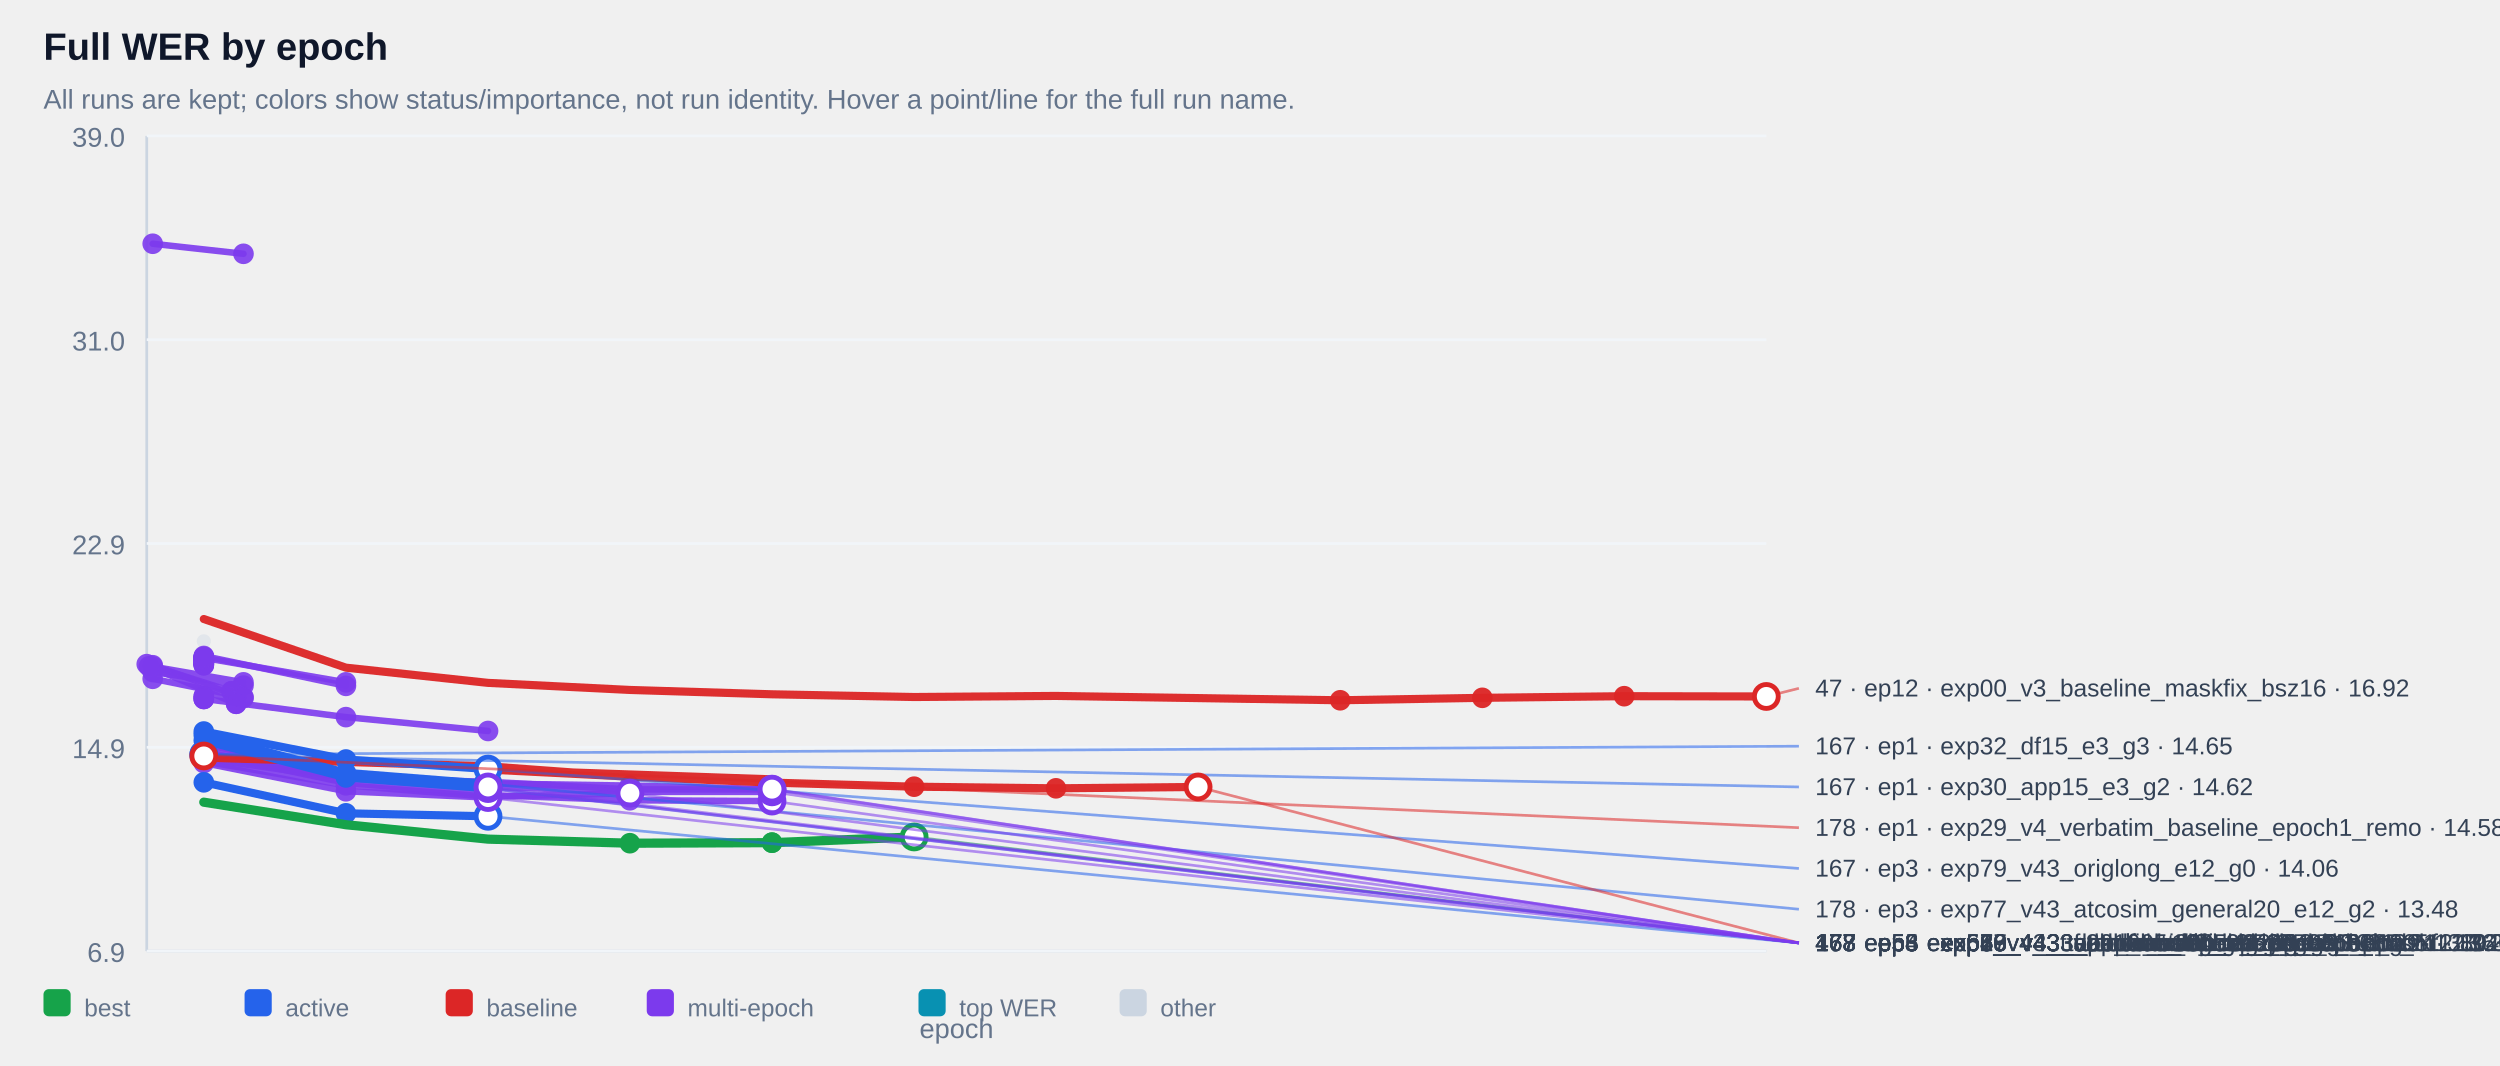
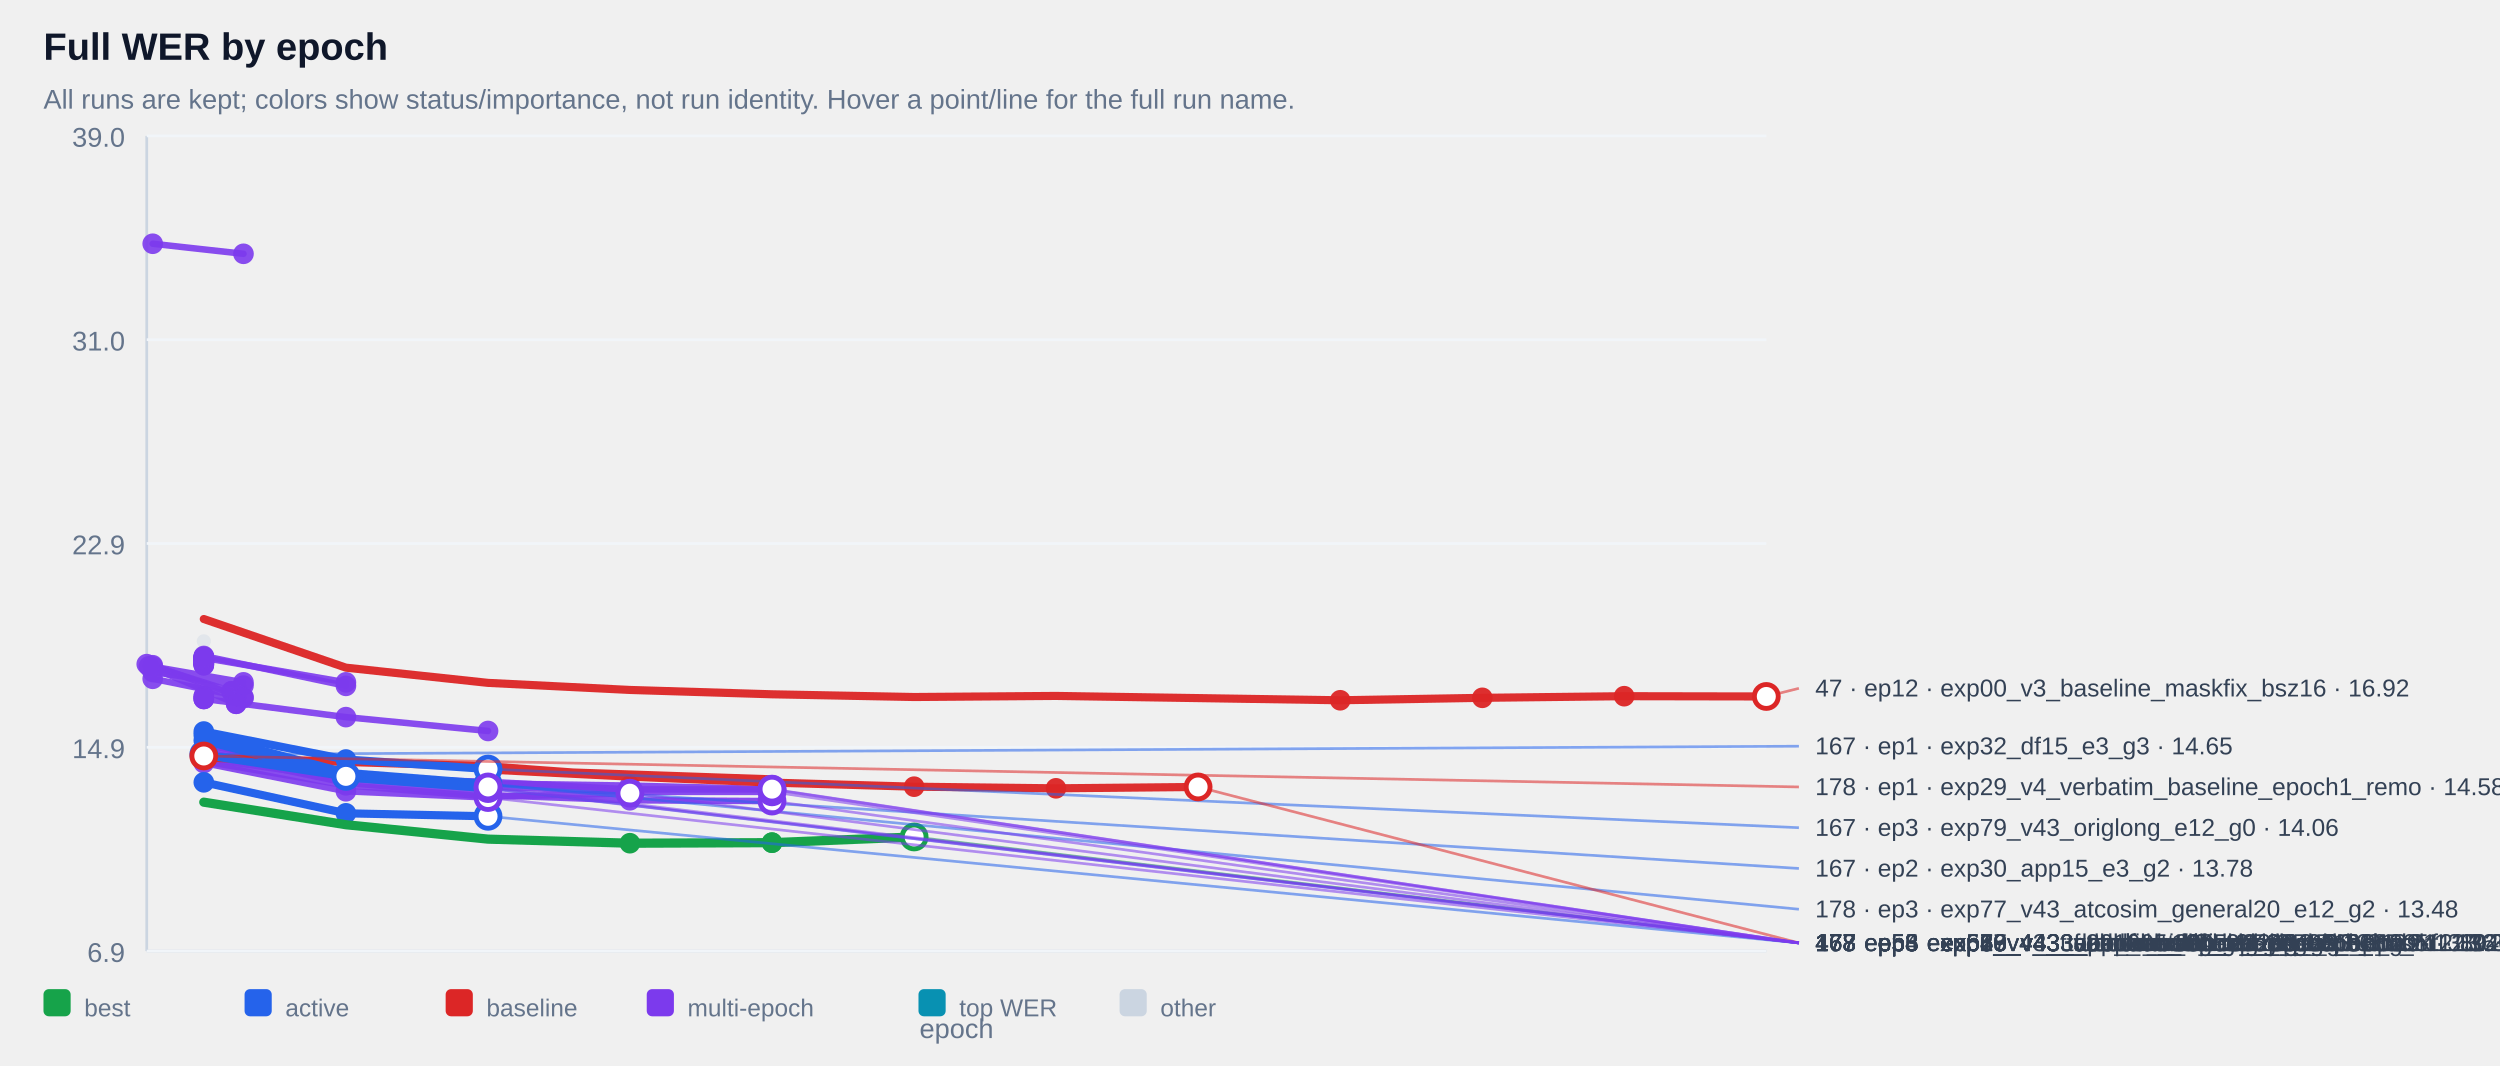
<svg xmlns="http://www.w3.org/2000/svg" width="100%" viewBox="0 0 920 392" style="max-width:920px;background:#ffffff;border:1px solid #e5e7eb;border-radius:10px;">
  <text x="16.0" y="22.0" font-size="14" fill="#0f172a" text-anchor="start" font-family="Arial, sans-serif" font-weight="700">Full WER by epoch</text>
  <text x="16.0" y="40.0" font-size="10" fill="#64748b" text-anchor="start" font-family="Arial, sans-serif" font-weight="400">All runs are kept; colors show status/importance, not run identity. Hover a point/line for the full run name.</text>
  <line x1="54" y1="50" x2="54" y2="350" stroke="#cbd5e1" />
  <line x1="54" y1="350" x2="650" y2="350" stroke="#cbd5e1" />
  <line x1="54" y1="350.0" x2="650" y2="350.0" stroke="#f1f5f9" />
  <text x="46.0" y="354.0" font-size="10" fill="#64748b" text-anchor="end" font-family="Arial, sans-serif" font-weight="400">6.9</text>
  <line x1="54" y1="275.0" x2="650" y2="275.0" stroke="#f1f5f9" />
  <text x="46.0" y="279.0" font-size="10" fill="#64748b" text-anchor="end" font-family="Arial, sans-serif" font-weight="400">14.9</text>
  <line x1="54" y1="200.0" x2="650" y2="200.0" stroke="#f1f5f9" />
  <text x="46.0" y="204.0" font-size="10" fill="#64748b" text-anchor="end" font-family="Arial, sans-serif" font-weight="400">22.9</text>
  <line x1="54" y1="125.0" x2="650" y2="125.0" stroke="#f1f5f9" />
  <text x="46.0" y="129.0" font-size="10" fill="#64748b" text-anchor="end" font-family="Arial, sans-serif" font-weight="400">31.0</text>
  <line x1="54" y1="50.0" x2="650" y2="50.0" stroke="#f1f5f9" />
  <text x="46.0" y="54.0" font-size="10" fill="#64748b" text-anchor="end" font-family="Arial, sans-serif" font-weight="400">39.0</text>
  <g opacity="0.38">
    <circle cx="75.0" cy="236.0" r="2.6" fill="#cbd5e1" />
  </g>
  <g opacity="0.90">
    <polyline points="56.2,89.7 89.6,93.4" fill="none" stroke="#7c3aed" stroke-width="2.4" stroke-linecap="round" stroke-linejoin="round" />
  </g>
  <g opacity="0.90">
    <circle cx="56.2" cy="89.7" r="3.8" fill="#7c3aed" />
  </g>
  <g opacity="0.90">
    <circle cx="89.6" cy="93.4" r="3.8" fill="#7c3aed" />
  </g>
  <g opacity="0.90">
    <polyline points="75.0,241.8 75.0,241.8" fill="none" stroke="#7c3aed" stroke-width="2.4" stroke-linecap="round" stroke-linejoin="round" />
  </g>
  <g opacity="0.90">
    <circle cx="75.0" cy="241.8" r="3.8" fill="#7c3aed" />
  </g>
  <g opacity="0.90">
    <circle cx="75.0" cy="241.8" r="3.8" fill="#7c3aed" />
  </g>
  <g opacity="0.90">
    <polyline points="75.0,241.9 75.0,241.9" fill="none" stroke="#7c3aed" stroke-width="2.4" stroke-linecap="round" stroke-linejoin="round" />
  </g>
  <g opacity="0.90">
    <circle cx="75.0" cy="241.9" r="3.8" fill="#7c3aed" />
  </g>
  <g opacity="0.90">
    <circle cx="75.0" cy="241.9" r="3.8" fill="#7c3aed" />
  </g>
  <g opacity="0.90">
    <polyline points="75.0,242.4 75.0,242.4" fill="none" stroke="#7c3aed" stroke-width="2.4" stroke-linecap="round" stroke-linejoin="round" />
  </g>
  <g opacity="0.90">
    <circle cx="75.0" cy="242.4" r="3.8" fill="#7c3aed" />
  </g>
  <g opacity="0.90">
    <circle cx="75.0" cy="242.4" r="3.8" fill="#7c3aed" />
  </g>
  <g opacity="0.90">
    <polyline points="75.0,242.4 75.0,242.4" fill="none" stroke="#7c3aed" stroke-width="2.4" stroke-linecap="round" stroke-linejoin="round" />
  </g>
  <g opacity="0.90">
    <circle cx="75.0" cy="242.4" r="3.8" fill="#7c3aed" />
  </g>
  <g opacity="0.90">
    <circle cx="75.0" cy="242.4" r="3.8" fill="#7c3aed" />
  </g>
  <g opacity="0.90">
    <polyline points="75.0,242.5 75.0,242.5" fill="none" stroke="#7c3aed" stroke-width="2.4" stroke-linecap="round" stroke-linejoin="round" />
  </g>
  <g opacity="0.90">
    <circle cx="75.0" cy="242.5" r="3.8" fill="#7c3aed" />
  </g>
  <g opacity="0.90">
    <circle cx="75.0" cy="242.5" r="3.8" fill="#7c3aed" />
  </g>
  <g opacity="0.90">
    <polyline points="75.0,242.5 75.0,242.5" fill="none" stroke="#7c3aed" stroke-width="2.4" stroke-linecap="round" stroke-linejoin="round" />
  </g>
  <g opacity="0.90">
    <circle cx="75.0" cy="242.5" r="3.8" fill="#7c3aed" />
  </g>
  <g opacity="0.90">
    <circle cx="75.0" cy="242.5" r="3.8" fill="#7c3aed" />
  </g>
  <g opacity="0.90">
    <polyline points="75.0,242.6 75.0,242.6" fill="none" stroke="#7c3aed" stroke-width="2.4" stroke-linecap="round" stroke-linejoin="round" />
  </g>
  <g opacity="0.90">
    <circle cx="75.0" cy="242.6" r="3.8" fill="#7c3aed" />
  </g>
  <g opacity="0.90">
    <circle cx="75.0" cy="242.6" r="3.8" fill="#7c3aed" />
  </g>
  <g opacity="0.90">
    <polyline points="75.0,242.7 75.0,242.7" fill="none" stroke="#7c3aed" stroke-width="2.4" stroke-linecap="round" stroke-linejoin="round" />
  </g>
  <g opacity="0.90">
    <circle cx="75.0" cy="242.7" r="3.8" fill="#7c3aed" />
  </g>
  <g opacity="0.90">
    <circle cx="75.0" cy="242.7" r="3.8" fill="#7c3aed" />
  </g>
  <g opacity="0.90">
    <polyline points="75.0,242.9 75.0,242.9" fill="none" stroke="#7c3aed" stroke-width="2.4" stroke-linecap="round" stroke-linejoin="round" />
  </g>
  <g opacity="0.90">
    <circle cx="75.0" cy="242.9" r="3.8" fill="#7c3aed" />
  </g>
  <g opacity="0.90">
    <circle cx="75.0" cy="242.9" r="3.8" fill="#7c3aed" />
  </g>
  <g opacity="0.90">
    <polyline points="75.0,243.1 75.0,243.1" fill="none" stroke="#7c3aed" stroke-width="2.4" stroke-linecap="round" stroke-linejoin="round" />
  </g>
  <g opacity="0.90">
    <circle cx="75.0" cy="243.1" r="3.8" fill="#7c3aed" />
  </g>
  <g opacity="0.90">
    <circle cx="75.0" cy="243.1" r="3.8" fill="#7c3aed" />
  </g>
  <g opacity="0.90">
    <polyline points="75.0,243.1 75.0,243.1" fill="none" stroke="#7c3aed" stroke-width="2.4" stroke-linecap="round" stroke-linejoin="round" />
  </g>
  <g opacity="0.90">
    <circle cx="75.0" cy="243.1" r="3.8" fill="#7c3aed" />
  </g>
  <g opacity="0.90">
    <circle cx="75.0" cy="243.1" r="3.8" fill="#7c3aed" />
  </g>
  <g opacity="0.90">
    <polyline points="75.0,243.2 75.0,243.2" fill="none" stroke="#7c3aed" stroke-width="2.4" stroke-linecap="round" stroke-linejoin="round" />
  </g>
  <g opacity="0.90">
    <circle cx="75.0" cy="243.2" r="3.8" fill="#7c3aed" />
  </g>
  <g opacity="0.90">
    <circle cx="75.0" cy="243.2" r="3.8" fill="#7c3aed" />
  </g>
  <g opacity="0.90">
    <polyline points="75.0,243.4 75.0,243.4" fill="none" stroke="#7c3aed" stroke-width="2.4" stroke-linecap="round" stroke-linejoin="round" />
  </g>
  <g opacity="0.90">
    <circle cx="75.0" cy="243.4" r="3.8" fill="#7c3aed" />
  </g>
  <g opacity="0.90">
    <circle cx="75.0" cy="243.4" r="3.8" fill="#7c3aed" />
  </g>
  <g opacity="0.90">
    <polyline points="75.0,243.5 75.0,243.5" fill="none" stroke="#7c3aed" stroke-width="2.4" stroke-linecap="round" stroke-linejoin="round" />
  </g>
  <g opacity="0.90">
    <circle cx="75.0" cy="243.5" r="3.8" fill="#7c3aed" />
  </g>
  <g opacity="0.90">
    <circle cx="75.0" cy="243.5" r="3.8" fill="#7c3aed" />
  </g>
  <g opacity="0.90">
    <polyline points="75.0,243.6 75.0,243.6" fill="none" stroke="#7c3aed" stroke-width="2.4" stroke-linecap="round" stroke-linejoin="round" />
  </g>
  <g opacity="0.90">
    <circle cx="75.0" cy="243.6" r="3.8" fill="#7c3aed" />
  </g>
  <g opacity="0.90">
    <circle cx="75.0" cy="243.6" r="3.8" fill="#7c3aed" />
  </g>
  <g opacity="0.90">
    <polyline points="75.0,243.8 75.0,243.8" fill="none" stroke="#7c3aed" stroke-width="2.4" stroke-linecap="round" stroke-linejoin="round" />
  </g>
  <g opacity="0.90">
    <circle cx="75.0" cy="243.8" r="3.8" fill="#7c3aed" />
  </g>
  <g opacity="0.90">
    <circle cx="75.0" cy="243.8" r="3.8" fill="#7c3aed" />
  </g>
  <g opacity="0.90">
    <polyline points="75.0,243.8 75.0,243.8" fill="none" stroke="#7c3aed" stroke-width="2.4" stroke-linecap="round" stroke-linejoin="round" />
  </g>
  <g opacity="0.90">
    <circle cx="75.0" cy="243.8" r="3.8" fill="#7c3aed" />
  </g>
  <g opacity="0.90">
    <circle cx="75.0" cy="243.8" r="3.8" fill="#7c3aed" />
  </g>
  <g opacity="0.90">
    <polyline points="75.0,244.3 75.0,244.3" fill="none" stroke="#7c3aed" stroke-width="2.4" stroke-linecap="round" stroke-linejoin="round" />
  </g>
  <g opacity="0.90">
    <circle cx="75.0" cy="244.3" r="3.8" fill="#7c3aed" />
  </g>
  <g opacity="0.90">
    <circle cx="75.0" cy="244.3" r="3.8" fill="#7c3aed" />
  </g>
  <g opacity="0.90">
    <polyline points="75.0,244.3 75.0,244.3" fill="none" stroke="#7c3aed" stroke-width="2.4" stroke-linecap="round" stroke-linejoin="round" />
  </g>
  <g opacity="0.90">
    <circle cx="75.0" cy="244.3" r="3.8" fill="#7c3aed" />
  </g>
  <g opacity="0.90">
    <circle cx="75.0" cy="244.3" r="3.8" fill="#7c3aed" />
  </g>
  <g opacity="0.90">
    <polyline points="75.0,244.8 75.0,244.8" fill="none" stroke="#7c3aed" stroke-width="2.4" stroke-linecap="round" stroke-linejoin="round" />
  </g>
  <g opacity="0.90">
    <circle cx="75.0" cy="244.8" r="3.8" fill="#7c3aed" />
  </g>
  <g opacity="0.90">
    <circle cx="75.0" cy="244.8" r="3.8" fill="#7c3aed" />
  </g>
  <g opacity="0.90">
    <polyline points="75.0,242.1 127.3,251.1" fill="none" stroke="#7c3aed" stroke-width="2.4" stroke-linecap="round" stroke-linejoin="round" />
  </g>
  <g opacity="0.90">
    <circle cx="75.0" cy="242.1" r="3.8" fill="#7c3aed" />
  </g>
  <g opacity="0.90">
    <circle cx="127.3" cy="251.1" r="3.8" fill="#7c3aed" />
  </g>
  <g opacity="0.90">
    <polyline points="56.2,245.3 89.6,251.1 56.2,247.3 89.6,252.3" fill="none" stroke="#7c3aed" stroke-width="2.4" stroke-linecap="round" stroke-linejoin="round" />
  </g>
  <g opacity="0.90">
    <circle cx="56.2" cy="245.3" r="3.8" fill="#7c3aed" />
  </g>
  <g opacity="0.90">
    <circle cx="89.6" cy="251.1" r="3.8" fill="#7c3aed" />
  </g>
  <g opacity="0.90">
    <circle cx="56.2" cy="247.3" r="3.8" fill="#7c3aed" />
  </g>
  <g opacity="0.90">
    <circle cx="89.6" cy="252.3" r="3.8" fill="#7c3aed" />
  </g>
  <g opacity="0.90">
    <polyline points="75.0,241.4 127.3,252.4" fill="none" stroke="#7c3aed" stroke-width="2.4" stroke-linecap="round" stroke-linejoin="round" />
  </g>
  <g opacity="0.90">
    <circle cx="75.0" cy="241.4" r="3.8" fill="#7c3aed" />
  </g>
  <g opacity="0.90">
    <circle cx="127.3" cy="252.4" r="3.8" fill="#7c3aed" />
  </g>
  <g opacity="0.90">
    <polyline points="54.0,244.4 85.2,254.4 85.2,254.4" fill="none" stroke="#7c3aed" stroke-width="2.4" stroke-linecap="round" stroke-linejoin="round" />
  </g>
  <g opacity="0.90">
    <circle cx="54.0" cy="244.4" r="3.8" fill="#7c3aed" />
  </g>
  <g opacity="0.90">
    <circle cx="85.2" cy="254.4" r="3.8" fill="#7c3aed" />
  </g>
  <g opacity="0.90">
    <circle cx="85.2" cy="254.4" r="3.8" fill="#7c3aed" />
  </g>
  <g opacity="0.90">
    <polyline points="75.0,256.2 75.0,256.2" fill="none" stroke="#7c3aed" stroke-width="2.4" stroke-linecap="round" stroke-linejoin="round" />
  </g>
  <g opacity="0.90">
    <circle cx="75.0" cy="256.2" r="3.8" fill="#7c3aed" />
  </g>
  <g opacity="0.90">
    <circle cx="75.0" cy="256.2" r="3.8" fill="#7c3aed" />
  </g>
  <g opacity="0.90">
    <polyline points="56.2,249.8 89.6,256.5" fill="none" stroke="#7c3aed" stroke-width="2.4" stroke-linecap="round" stroke-linejoin="round" />
  </g>
  <g opacity="0.90">
    <circle cx="56.2" cy="249.8" r="3.8" fill="#7c3aed" />
  </g>
  <g opacity="0.90">
    <circle cx="89.6" cy="256.5" r="3.8" fill="#7c3aed" />
  </g>
  <g opacity="0.90">
    <polyline points="56.2,244.8 89.6,256.9" fill="none" stroke="#7c3aed" stroke-width="2.4" stroke-linecap="round" stroke-linejoin="round" />
  </g>
  <g opacity="0.90">
    <circle cx="56.2" cy="244.8" r="3.8" fill="#7c3aed" />
  </g>
  <g opacity="0.90">
    <circle cx="89.6" cy="256.9" r="3.8" fill="#7c3aed" />
  </g>
  <g opacity="0.90">
    <polyline points="75.0,257.2 75.0,257.2" fill="none" stroke="#7c3aed" stroke-width="2.4" stroke-linecap="round" stroke-linejoin="round" />
  </g>
  <g opacity="0.90">
    <circle cx="75.0" cy="257.2" r="3.8" fill="#7c3aed" />
  </g>
  <g opacity="0.90">
    <circle cx="75.0" cy="257.2" r="3.8" fill="#7c3aed" />
  </g>
  <g opacity="0.90">
    <polyline points="54.8,245.2 86.9,259.0 86.9,259.0" fill="none" stroke="#7c3aed" stroke-width="2.4" stroke-linecap="round" stroke-linejoin="round" />
  </g>
  <g opacity="0.90">
    <circle cx="54.8" cy="245.2" r="3.8" fill="#7c3aed" />
  </g>
  <g opacity="0.90">
    <circle cx="86.9" cy="259.0" r="3.8" fill="#7c3aed" />
  </g>
  <g opacity="0.90">
    <circle cx="86.9" cy="259.0" r="3.8" fill="#7c3aed" />
  </g>
  <g opacity="0.90">
    <polyline points="75.0,257.2 127.3,263.9 179.6,269.0" fill="none" stroke="#7c3aed" stroke-width="2.4" stroke-linecap="round" stroke-linejoin="round" />
  </g>
  <g opacity="0.90">
    <circle cx="75.0" cy="257.2" r="3.8" fill="#7c3aed" />
  </g>
  <g opacity="0.90">
    <circle cx="127.3" cy="263.9" r="3.8" fill="#7c3aed" />
  </g>
  <g opacity="0.90">
    <circle cx="179.6" cy="269.0" r="3.8" fill="#7c3aed" />
  </g>
  <g opacity="0.90">
    <polyline points="75.0,277.1 127.3,285.5 179.6,288.5 179.6,288.5" fill="none" stroke="#7c3aed" stroke-width="2.4" stroke-linecap="round" stroke-linejoin="round" />
  </g>
  <g opacity="0.90">
    <circle cx="75.0" cy="277.1" r="3.8" fill="#7c3aed" />
  </g>
  <g opacity="0.90">
    <circle cx="127.3" cy="285.5" r="3.8" fill="#7c3aed" />
  </g>
  <g opacity="0.90">
    <circle cx="179.6" cy="288.5" r="3.8" fill="#7c3aed" />
  </g>
  <g opacity="0.90">
    <circle cx="179.6" cy="288.5" r="3.8" fill="#7c3aed" />
  </g>
  <g opacity="0.90">
    <polyline points="75.0,279.2 127.3,286.5 179.6,289.4 179.6,289.4" fill="none" stroke="#7c3aed" stroke-width="2.4" stroke-linecap="round" stroke-linejoin="round" />
  </g>
  <g opacity="0.90">
    <circle cx="75.0" cy="279.2" r="3.8" fill="#7c3aed" />
  </g>
  <g opacity="0.90">
    <circle cx="127.3" cy="286.5" r="3.8" fill="#7c3aed" />
  </g>
  <g opacity="0.90">
    <circle cx="179.6" cy="289.4" r="3.8" fill="#7c3aed" />
  </g>
  <g opacity="0.90">
    <circle cx="179.6" cy="289.4" r="3.8" fill="#7c3aed" />
  </g>
  <g opacity="0.90">
    <polyline points="75.0,276.8 127.3,285.9 179.6,289.6 179.6,289.6" fill="none" stroke="#7c3aed" stroke-width="2.4" stroke-linecap="round" stroke-linejoin="round" />
  </g>
  <g opacity="0.90">
    <circle cx="75.0" cy="276.8" r="3.8" fill="#7c3aed" />
  </g>
  <g opacity="0.90">
    <circle cx="127.3" cy="285.9" r="3.8" fill="#7c3aed" />
  </g>
  <g opacity="0.90">
    <circle cx="179.6" cy="289.6" r="3.8" fill="#7c3aed" />
  </g>
  <g opacity="0.90">
    <circle cx="179.6" cy="289.6" r="3.8" fill="#7c3aed" />
  </g>
  <g opacity="0.90">
    <polyline points="75.0,278.3 127.3,286.2 179.6,290.2 179.6,290.2" fill="none" stroke="#7c3aed" stroke-width="2.4" stroke-linecap="round" stroke-linejoin="round" />
  </g>
  <g opacity="0.90">
    <circle cx="75.0" cy="278.3" r="3.8" fill="#7c3aed" />
  </g>
  <g opacity="0.90">
    <circle cx="127.3" cy="286.2" r="3.8" fill="#7c3aed" />
  </g>
  <g opacity="0.90">
    <circle cx="179.6" cy="290.2" r="3.8" fill="#7c3aed" />
  </g>
  <g opacity="0.90">
    <circle cx="179.6" cy="290.2" r="3.8" fill="#7c3aed" />
  </g>
  <g opacity="0.90">
    <polyline points="75.0,273.9 127.3,284.7 179.6,288.3 231.8,289.1 284.1,290.4 284.1,290.4" fill="none" stroke="#7c3aed" stroke-width="2.4" stroke-linecap="round" stroke-linejoin="round" />
  </g>
  <g opacity="0.90">
    <circle cx="179.6" cy="288.3" r="3.8" fill="#7c3aed" />
  </g>
  <g opacity="0.90">
    <circle cx="231.8" cy="289.1" r="3.8" fill="#7c3aed" />
  </g>
  <g opacity="0.90">
    <circle cx="284.1" cy="290.4" r="3.8" fill="#7c3aed" />
  </g>
  <g opacity="0.90">
    <circle cx="284.1" cy="290.4" r="3.8" fill="#7c3aed" />
  </g>
  <g opacity="0.90">
    <polyline points="75.0,277.4 127.3,286.3 179.6,287.7 231.8,290.5 284.1,290.5 284.1,290.5" fill="none" stroke="#7c3aed" stroke-width="2.4" stroke-linecap="round" stroke-linejoin="round" />
  </g>
  <g opacity="0.90">
    <circle cx="179.6" cy="287.7" r="3.8" fill="#7c3aed" />
  </g>
  <g opacity="0.90">
    <circle cx="231.8" cy="290.5" r="3.8" fill="#7c3aed" />
  </g>
  <g opacity="0.90">
    <circle cx="284.1" cy="290.5" r="3.8" fill="#7c3aed" />
  </g>
  <g opacity="0.90">
    <circle cx="284.1" cy="290.5" r="3.8" fill="#7c3aed" />
  </g>
  <g opacity="0.90">
    <polyline points="75.0,275.0 127.3,284.8 179.6,289.5 231.8,291.4 284.1,291.4 284.1,291.4" fill="none" stroke="#7c3aed" stroke-width="2.4" stroke-linecap="round" stroke-linejoin="round" />
  </g>
  <g opacity="0.90">
    <circle cx="179.6" cy="289.5" r="3.8" fill="#7c3aed" />
  </g>
  <g opacity="0.90">
    <circle cx="231.8" cy="291.4" r="3.8" fill="#7c3aed" />
  </g>
  <g opacity="0.90">
    <circle cx="284.1" cy="291.4" r="3.8" fill="#7c3aed" />
  </g>
  <g opacity="0.90">
    <circle cx="284.1" cy="291.4" r="3.8" fill="#7c3aed" />
  </g>
  <g opacity="0.90">
    <polyline points="75.0,280.2 127.3,289.0 179.6,293.2 179.6,293.2 231.8,291.9" fill="none" stroke="#7c3aed" stroke-width="2.4" stroke-linecap="round" stroke-linejoin="round" />
  </g>
  <g opacity="0.90">
    <circle cx="127.3" cy="289.0" r="3.8" fill="#7c3aed" />
  </g>
  <g opacity="0.90">
    <circle cx="179.6" cy="293.2" r="3.8" fill="#7c3aed" />
  </g>
  <g opacity="0.90">
    <circle cx="179.6" cy="293.2" r="3.8" fill="#7c3aed" />
  </g>
  <g opacity="0.90">
    <circle cx="231.8" cy="291.9" r="3.8" fill="#7c3aed" />
  </g>
  <g opacity="0.90">
    <polyline points="75.0,280.8 127.3,291.2 179.6,293.5 179.6,293.5" fill="none" stroke="#7c3aed" stroke-width="2.4" stroke-linecap="round" stroke-linejoin="round" />
  </g>
  <g opacity="0.90">
    <circle cx="75.0" cy="280.8" r="3.8" fill="#7c3aed" />
  </g>
  <g opacity="0.90">
    <circle cx="127.3" cy="291.2" r="3.8" fill="#7c3aed" />
  </g>
  <g opacity="0.90">
    <circle cx="179.6" cy="293.5" r="3.8" fill="#7c3aed" />
  </g>
  <g opacity="0.90">
    <circle cx="179.6" cy="293.5" r="3.8" fill="#7c3aed" />
  </g>
  <g opacity="0.90">
    <polyline points="75.0,277.2 127.3,288.1 179.6,292.6 231.8,294.5 284.1,294.8 284.1,294.8" fill="none" stroke="#7c3aed" stroke-width="2.4" stroke-linecap="round" stroke-linejoin="round" />
  </g>
  <g opacity="0.90">
    <circle cx="179.6" cy="292.6" r="3.8" fill="#7c3aed" />
  </g>
  <g opacity="0.90">
    <circle cx="231.8" cy="294.5" r="3.8" fill="#7c3aed" />
  </g>
  <g opacity="0.90">
    <circle cx="284.1" cy="294.8" r="3.8" fill="#7c3aed" />
  </g>
  <g opacity="0.90">
    <circle cx="284.1" cy="294.8" r="3.8" fill="#7c3aed" />
  </g>
  <g opacity="0.95">
    <polyline points="75.0,227.8 127.3,245.7 179.6,251.3 231.8,253.9 284.1,255.5 336.4,256.5 388.6,256.1 440.9,256.9 493.2,257.7 545.5,256.8 597.7,256.2 650.0,256.3" fill="none" stroke="#dc2626" stroke-width="3.0" stroke-linecap="round" stroke-linejoin="round" />
  </g>
  <g opacity="0.95">
    <circle cx="493.2" cy="257.7" r="3.8" fill="#dc2626" />
  </g>
  <g opacity="0.95">
    <circle cx="545.5" cy="256.8" r="3.8" fill="#dc2626" />
  </g>
  <g opacity="0.95">
    <circle cx="597.7" cy="256.2" r="3.8" fill="#dc2626" />
  </g>
  <g opacity="0.95">
    <circle cx="650.0" cy="256.3" r="3.8" fill="#dc2626" />
  </g>
  <g opacity="0.95">
    <polyline points="75.0,278.2 75.0,278.2" fill="none" stroke="#dc2626" stroke-width="3.0" stroke-linecap="round" stroke-linejoin="round" />
  </g>
  <g opacity="0.95">
    <circle cx="75.0" cy="278.2" r="3.8" fill="#dc2626" />
  </g>
  <g opacity="0.95">
    <circle cx="75.0" cy="278.2" r="3.8" fill="#dc2626" />
  </g>
  <g opacity="0.95">
    <polyline points="75.0,278.8 75.0,278.8 179.6,282.0 231.8,285.8 284.1,286.8 284.1,286.8 179.6,283.2 231.8,285.8 284.1,288.0 336.4,289.5 388.6,290.1 440.9,289.6 440.9,289.6" fill="none" stroke="#dc2626" stroke-width="3.0" stroke-linecap="round" stroke-linejoin="round" />
  </g>
  <g opacity="0.95">
    <circle cx="336.4" cy="289.5" r="3.8" fill="#dc2626" />
  </g>
  <g opacity="0.95">
    <circle cx="388.6" cy="290.1" r="3.8" fill="#dc2626" />
  </g>
  <g opacity="0.95">
    <circle cx="440.9" cy="289.6" r="3.8" fill="#dc2626" />
  </g>
  <g opacity="0.95">
    <circle cx="440.9" cy="289.6" r="3.8" fill="#dc2626" />
  </g>
  <g opacity="1.00">
    <circle cx="75.0" cy="277.6" r="3.8" fill="#2563eb" />
  </g>
  <g opacity="1.00">
+     <polyline points="75.0,269.2 127.3,279.5 179.6,283.0" fill="none" stroke="#2563eb" stroke-width="3.0" stroke-linecap="round" stroke-linejoin="round" />
+   </g>
+   <g opacity="1.00">
+     <circle cx="75.0" cy="269.2" r="3.8" fill="#2563eb" />
+   </g>
+   <g opacity="1.00">
+     <circle cx="127.3" cy="279.5" r="3.8" fill="#2563eb" />
+   </g>
+   <g opacity="1.00">
+     <circle cx="179.6" cy="283.0" r="3.8" fill="#2563eb" />
+   </g>
+   <g opacity="1.00">
+     <polyline points="75.0,277.8 127.3,285.7" fill="none" stroke="#2563eb" stroke-width="3.0" stroke-linecap="round" stroke-linejoin="round" />
+   </g>
+   <g opacity="1.00">
    <circle cx="75.0" cy="277.8" r="3.8" fill="#2563eb" />
  </g>
  <g opacity="1.00">
-     <polyline points="75.0,269.2 127.3,279.5 179.6,283.0" fill="none" stroke="#2563eb" stroke-width="3.0" stroke-linecap="round" stroke-linejoin="round" />
-   </g>
-   <g opacity="1.00">
-     <circle cx="75.0" cy="269.2" r="3.8" fill="#2563eb" />
-   </g>
-   <g opacity="1.00">
-     <circle cx="127.3" cy="279.5" r="3.8" fill="#2563eb" />
-   </g>
-   <g opacity="1.00">
-     <circle cx="179.6" cy="283.0" r="3.8" fill="#2563eb" />
+     <circle cx="127.3" cy="285.7" r="3.8" fill="#2563eb" />
  </g>
  <g opacity="1.00">
    <polyline points="75.0,270.5 127.3,284.4 179.6,288.5" fill="none" stroke="#2563eb" stroke-width="3.0" stroke-linecap="round" stroke-linejoin="round" />
  </g>
  <g opacity="1.00">
    <circle cx="75.0" cy="270.5" r="3.8" fill="#2563eb" />
  </g>
  <g opacity="1.00">
    <circle cx="127.3" cy="284.4" r="3.8" fill="#2563eb" />
  </g>
  <g opacity="1.00">
    <circle cx="179.6" cy="288.5" r="3.8" fill="#2563eb" />
  </g>
  <g opacity="1.00">
    <polyline points="75.0,272.5 127.3,286.1 179.6,290.1" fill="none" stroke="#2563eb" stroke-width="3.0" stroke-linecap="round" stroke-linejoin="round" />
  </g>
  <g opacity="1.00">
    <circle cx="75.0" cy="272.5" r="3.8" fill="#2563eb" />
  </g>
  <g opacity="1.00">
    <circle cx="127.3" cy="286.1" r="3.8" fill="#2563eb" />
  </g>
  <g opacity="1.00">
    <circle cx="179.6" cy="290.1" r="3.8" fill="#2563eb" />
  </g>
  <g opacity="1.00">
    <polyline points="75.0,287.9 127.3,299.3 179.6,300.4" fill="none" stroke="#2563eb" stroke-width="3.0" stroke-linecap="round" stroke-linejoin="round" />
  </g>
  <g opacity="1.00">
    <circle cx="75.0" cy="287.9" r="3.8" fill="#2563eb" />
  </g>
  <g opacity="1.00">
    <circle cx="127.3" cy="299.3" r="3.8" fill="#2563eb" />
  </g>
  <g opacity="1.00">
    <circle cx="179.6" cy="300.4" r="3.8" fill="#2563eb" />
  </g>
  <g opacity="1.00">
    <polyline points="75.0,295.2 127.3,303.5 179.6,308.8 231.8,310.3 284.1,310.1 284.1,310.1 336.4,308.0" fill="none" stroke="#16a34a" stroke-width="3.4" stroke-linecap="round" stroke-linejoin="round" />
  </g>
  <g opacity="1.00">
    <circle cx="231.8" cy="310.3" r="3.8" fill="#16a34a" />
  </g>
  <g opacity="1.00">
    <circle cx="284.1" cy="310.1" r="3.8" fill="#16a34a" />
  </g>
  <g opacity="1.00">
    <circle cx="284.1" cy="310.1" r="3.8" fill="#16a34a" />
  </g>
  <g opacity="1.00">
    <circle cx="336.4" cy="308.0" r="3.8" fill="#16a34a" />
  </g>
  <line x1="336.4" y1="308.0" x2="662.0" y2="347.0" stroke="#16a34a" stroke-width="1" opacity="0.55" />
  <circle cx="336.4" cy="308.0" r="4.4" fill="#ffffff" stroke="#16a34a" stroke-width="1.8" />
  <text x="668.0" y="350.0" font-size="9" fill="#334155" text-anchor="start" font-family="Arial, sans-serif" font-weight="400">178 · ep6 · exp50_v4_3_atcosim_epoch5_epoch5_maskf · 11.39</text>
  <line x1="179.6" y1="300.4" x2="662.0" y2="347.0" stroke="#2563eb" stroke-width="1" opacity="0.55" />
  <circle cx="179.6" cy="300.4" r="4.4" fill="#ffffff" stroke="#2563eb" stroke-width="1.8" />
  <text x="668.0" y="350.0" font-size="9" fill="#334155" text-anchor="start" font-family="Arial, sans-serif" font-weight="400">178 · ep3 · exp80_v43_atcosim_origlong_e12_g3 · 12.21</text>
  <line x1="179.6" y1="290.1" x2="662.0" y2="347.0" stroke="#2563eb" stroke-width="1" opacity="0.55" />
  <circle cx="179.6" cy="290.1" r="4.4" fill="#ffffff" stroke="#2563eb" stroke-width="1.8" />
  <text x="668.0" y="350.0" font-size="9" fill="#334155" text-anchor="start" font-family="Arial, sans-serif" font-weight="400">178 · ep3 · exp76_v43_atcosim_uwb_e12_g1 · 13.31</text>
  <line x1="179.6" y1="288.5" x2="662.0" y2="334.6" stroke="#2563eb" stroke-width="1" opacity="0.55" />
  <circle cx="179.6" cy="288.5" r="4.4" fill="#ffffff" stroke="#2563eb" stroke-width="1.8" />
  <text x="668.0" y="337.6" font-size="9" fill="#334155" text-anchor="start" font-family="Arial, sans-serif" font-weight="400">178 · ep3 · exp77_v43_atcosim_general20_e12_g2 · 13.48</text>
-   <line x1="179.6" y1="283.0" x2="662.0" y2="319.6" stroke="#2563eb" stroke-width="1" opacity="0.55" />
+   <line x1="127.3" y1="285.7" x2="662.0" y2="319.6" stroke="#2563eb" stroke-width="1" opacity="0.55" />
+   <circle cx="127.3" cy="285.7" r="4.4" fill="#ffffff" stroke="#2563eb" stroke-width="1.8" />
+   <text x="668.0" y="322.6" font-size="9" fill="#334155" text-anchor="start" font-family="Arial, sans-serif" font-weight="400">167 · ep2 · exp30_app15_e3_g2 · 13.78</text>
+   <line x1="179.6" y1="283.0" x2="662.0" y2="304.6" stroke="#2563eb" stroke-width="1" opacity="0.55" />
  <circle cx="179.6" cy="283.0" r="4.4" fill="#ffffff" stroke="#2563eb" stroke-width="1.8" />
-   <text x="668.0" y="322.6" font-size="9" fill="#334155" text-anchor="start" font-family="Arial, sans-serif" font-weight="400">167 · ep3 · exp79_v43_origlong_e12_g0 · 14.06</text>
-   <line x1="75.0" y1="277.8" x2="662.0" y2="289.6" stroke="#2563eb" stroke-width="1" opacity="0.55" />
-   <circle cx="75.0" cy="277.8" r="4.4" fill="#ffffff" stroke="#2563eb" stroke-width="1.8" />
-   <text x="668.0" y="292.6" font-size="9" fill="#334155" text-anchor="start" font-family="Arial, sans-serif" font-weight="400">167 · ep1 · exp30_app15_e3_g2 · 14.62</text>
+   <text x="668.0" y="307.6" font-size="9" fill="#334155" text-anchor="start" font-family="Arial, sans-serif" font-weight="400">167 · ep3 · exp79_v43_origlong_e12_g0 · 14.06</text>
  <line x1="75.0" y1="277.6" x2="662.0" y2="274.6" stroke="#2563eb" stroke-width="1" opacity="0.55" />
  <circle cx="75.0" cy="277.6" r="4.4" fill="#ffffff" stroke="#2563eb" stroke-width="1.8" />
  <text x="668.0" y="277.6" font-size="9" fill="#334155" text-anchor="start" font-family="Arial, sans-serif" font-weight="400">167 · ep1 · exp32_df15_e3_g3 · 14.65</text>
  <line x1="440.9" y1="289.6" x2="662.0" y2="347.0" stroke="#dc2626" stroke-width="1" opacity="0.55" />
  <circle cx="440.9" cy="289.6" r="4.4" fill="#ffffff" stroke="#dc2626" stroke-width="1.8" />
  <text x="668.0" y="350.0" font-size="9" fill="#334155" text-anchor="start" font-family="Arial, sans-serif" font-weight="400">167 · ep8 · exp29_v4_3_no_translation_mismatch_bas · 13.36</text>
-   <line x1="75.0" y1="278.2" x2="662.0" y2="304.6" stroke="#dc2626" stroke-width="1" opacity="0.55" />
+   <line x1="75.0" y1="278.2" x2="662.0" y2="289.6" stroke="#dc2626" stroke-width="1" opacity="0.55" />
  <circle cx="75.0" cy="278.2" r="4.4" fill="#ffffff" stroke="#dc2626" stroke-width="1.8" />
-   <text x="668.0" y="307.6" font-size="9" fill="#334155" text-anchor="start" font-family="Arial, sans-serif" font-weight="400">178 · ep1 · exp29_v4_verbatim_baseline_epoch1_remo · 14.58</text>
+   <text x="668.0" y="292.6" font-size="9" fill="#334155" text-anchor="start" font-family="Arial, sans-serif" font-weight="400">178 · ep1 · exp29_v4_verbatim_baseline_epoch1_remo · 14.58</text>
  <line x1="650.0" y1="256.3" x2="662.0" y2="253.3" stroke="#dc2626" stroke-width="1" opacity="0.55" />
  <circle cx="650.0" cy="256.3" r="4.4" fill="#ffffff" stroke="#dc2626" stroke-width="1.8" />
  <text x="668.0" y="256.3" font-size="9" fill="#334155" text-anchor="start" font-family="Arial, sans-serif" font-weight="400">47 · ep12 · exp00_v3_baseline_maskfix_bsz16 · 16.92</text>
  <line x1="284.1" y1="294.8" x2="662.0" y2="347.0" stroke="#7c3aed" stroke-width="1" opacity="0.55" />
  <circle cx="284.1" cy="294.8" r="4.4" fill="#ffffff" stroke="#7c3aed" stroke-width="1.8" />
  <text x="668.0" y="350.0" font-size="9" fill="#334155" text-anchor="start" font-family="Arial, sans-serif" font-weight="400">47 · ep5 · exp52_v4_3_fullmix_balanced_epoch5_epo · 12.80</text>
  <line x1="179.6" y1="293.5" x2="662.0" y2="347.0" stroke="#7c3aed" stroke-width="1" opacity="0.55" />
  <circle cx="179.6" cy="293.5" r="4.4" fill="#ffffff" stroke="#7c3aed" stroke-width="1.8" />
  <text x="668.0" y="350.0" font-size="9" fill="#334155" text-anchor="start" font-family="Arial, sans-serif" font-weight="400">178 · ep3 · exp70_v43_combo_tts10_vad30_e3_b8_g0 · 12.94</text>
  <line x1="231.8" y1="291.9" x2="662.0" y2="347.0" stroke="#7c3aed" stroke-width="1" opacity="0.55" />
  <circle cx="231.8" cy="291.9" r="4.4" fill="#ffffff" stroke="#7c3aed" stroke-width="1.8" />
  <text x="668.0" y="350.0" font-size="9" fill="#334155" text-anchor="start" font-family="Arial, sans-serif" font-weight="400">167 · ep4 · exp69_v43_openatc_all_e3_b8_g3 · 13.11</text>
  <line x1="284.1" y1="291.4" x2="662.0" y2="347.0" stroke="#7c3aed" stroke-width="1" opacity="0.55" />
  <circle cx="284.1" cy="291.4" r="4.4" fill="#ffffff" stroke="#7c3aed" stroke-width="1.8" />
  <text x="668.0" y="350.0" font-size="9" fill="#334155" text-anchor="start" font-family="Arial, sans-serif" font-weight="400">47 · ep5 · exp64_v43_tts22h_e5_b8_g1 · 13.17</text>
  <line x1="284.1" y1="290.5" x2="662.0" y2="347.0" stroke="#7c3aed" stroke-width="1" opacity="0.55" />
  <circle cx="284.1" cy="290.5" r="4.4" fill="#ffffff" stroke="#7c3aed" stroke-width="1.8" />
  <text x="668.0" y="350.0" font-size="9" fill="#334155" text-anchor="start" font-family="Arial, sans-serif" font-weight="400">47 · ep5 · exp51_v4_3_appdenoise45h_epoch5_epoch5 · 13.26</text>
  <line x1="284.1" y1="290.4" x2="662.0" y2="347.0" stroke="#7c3aed" stroke-width="1" opacity="0.55" />
  <circle cx="284.1" cy="290.4" r="4.4" fill="#ffffff" stroke="#7c3aed" stroke-width="1.8" />
  <text x="668.0" y="350.0" font-size="9" fill="#334155" text-anchor="start" font-family="Arial, sans-serif" font-weight="400">178 · ep5 · exp63_v4_3_ttsclone10h_epoch5_epoch5_m · 13.28</text>
  <line x1="179.6" y1="290.2" x2="662.0" y2="347.0" stroke="#7c3aed" stroke-width="1" opacity="0.55" />
  <circle cx="179.6" cy="290.2" r="4.4" fill="#ffffff" stroke="#7c3aed" stroke-width="1.8" />
  <text x="668.0" y="350.0" font-size="9" fill="#334155" text-anchor="start" font-family="Arial, sans-serif" font-weight="400">167 · ep3 · exp67_v43_deepfilter60h_e3_b8_g2 · 13.29</text>
  <line x1="179.6" y1="289.6" x2="662.0" y2="347.0" stroke="#7c3aed" stroke-width="1" opacity="0.55" />
  <circle cx="179.6" cy="289.6" r="4.4" fill="#ffffff" stroke="#7c3aed" stroke-width="1.8" />
  <text x="668.0" y="350.0" font-size="9" fill="#334155" text-anchor="start" font-family="Arial, sans-serif" font-weight="400">167 · ep3 · exp68_v43_vad100h_e3_b8_g2 · 13.36</text>
  <rect x="16" y="364" width="10" height="10" rx="2" fill="#16a34a" />
  <text x="31.0" y="374.0" font-size="9" fill="#64748b" text-anchor="start" font-family="Arial, sans-serif" font-weight="400">best</text>
  <rect x="90" y="364" width="10" height="10" rx="2" fill="#2563eb" />
  <text x="105.0" y="374.0" font-size="9" fill="#64748b" text-anchor="start" font-family="Arial, sans-serif" font-weight="400">active</text>
  <rect x="164" y="364" width="10" height="10" rx="2" fill="#dc2626" />
  <text x="179.0" y="374.0" font-size="9" fill="#64748b" text-anchor="start" font-family="Arial, sans-serif" font-weight="400">baseline</text>
  <rect x="238" y="364" width="10" height="10" rx="2" fill="#7c3aed" />
  <text x="253.0" y="374.0" font-size="9" fill="#64748b" text-anchor="start" font-family="Arial, sans-serif" font-weight="400">multi-epoch</text>
  <rect x="338" y="364" width="10" height="10" rx="2" fill="#0891b2" />
  <text x="353.0" y="374.0" font-size="9" fill="#64748b" text-anchor="start" font-family="Arial, sans-serif" font-weight="400">top WER</text>
  <rect x="412" y="364" width="10" height="10" rx="2" fill="#cbd5e1" />
  <text x="427.0" y="374.0" font-size="9" fill="#64748b" text-anchor="start" font-family="Arial, sans-serif" font-weight="400">other</text>
  <text x="352.0" y="382.0" font-size="10" fill="#64748b" text-anchor="middle" font-family="Arial, sans-serif" font-weight="400">epoch</text>
</svg>
